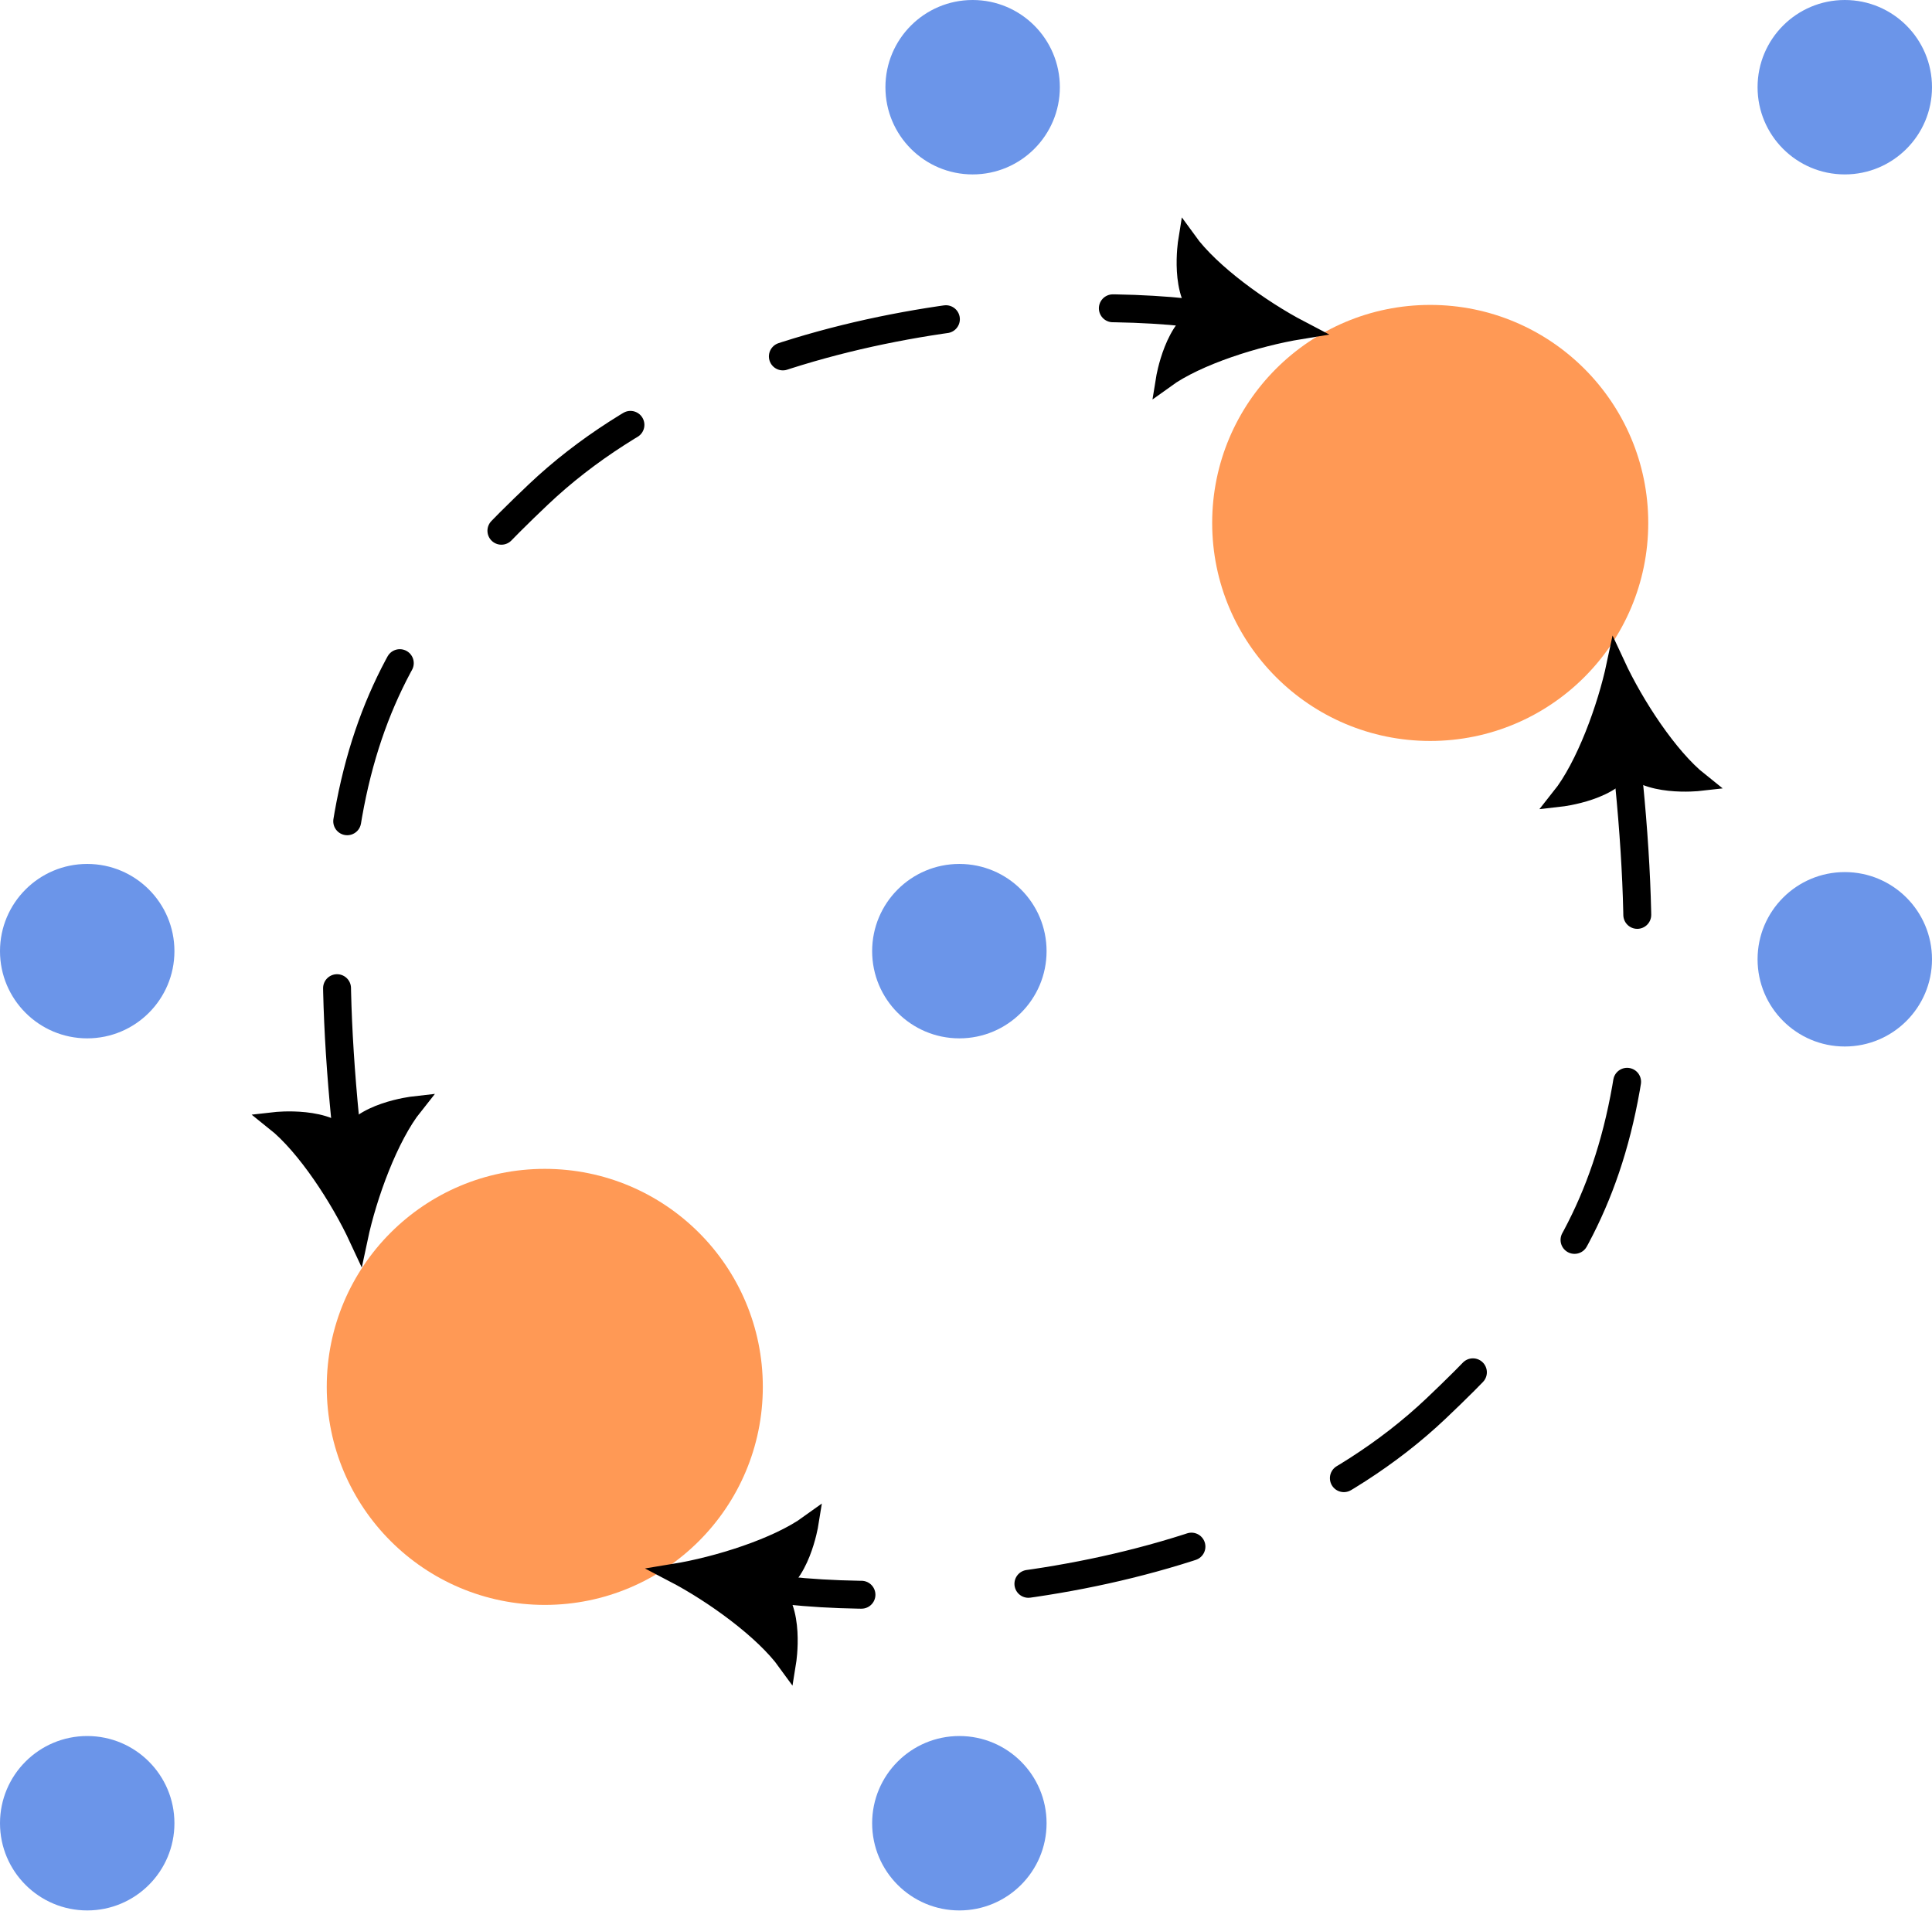
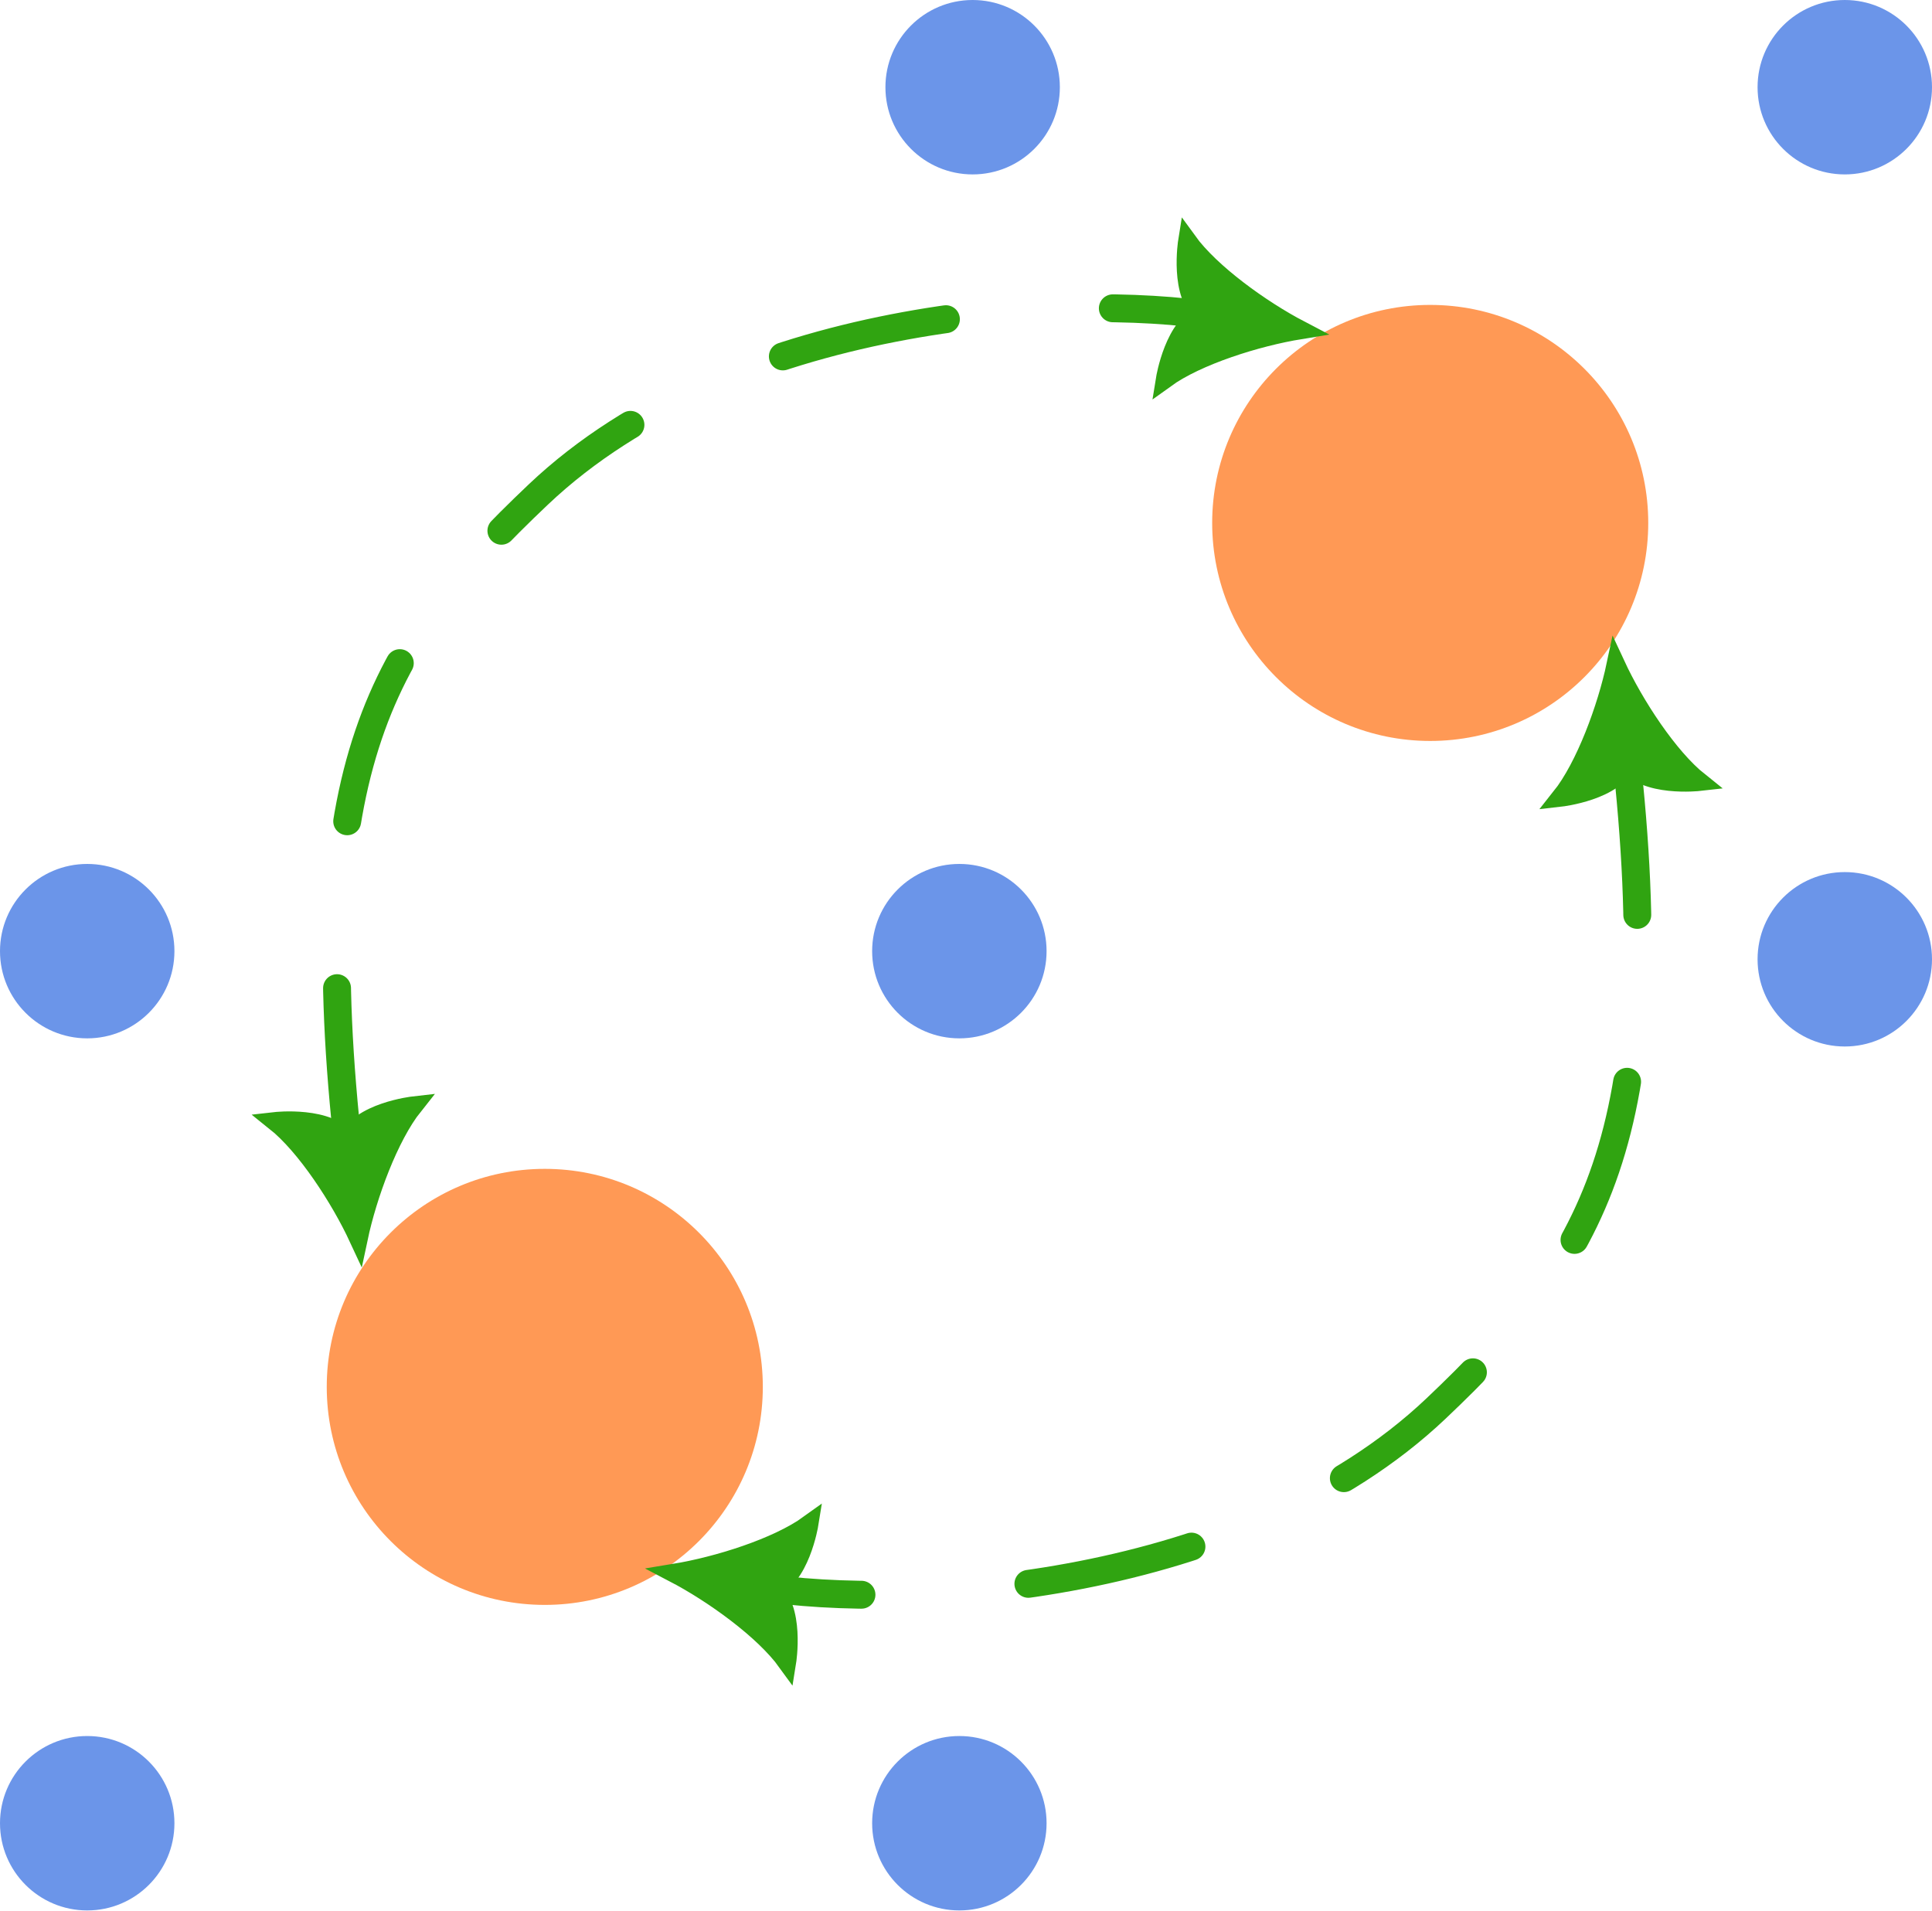
<svg xmlns="http://www.w3.org/2000/svg" width="221.523mm" height="219.066mm" viewBox="0 0 221.523 219.066" version="1.1" id="svg1" xml:space="preserve">
  <defs id="defs1">
    <rect x="909.508" y="439.196" width="449.337" height="121.623" id="rect11" />
    <rect x="876.403" y="101.988" width="312.878" height="238.548" id="rect9" />
    <rect x="1073.464" y="145.203" width="309.42" height="203.975" id="rect8" />
    <marker style="overflow:visible" id="ArrowTriangleStylized-5" refX="0" refY="0" orient="auto-start-reverse" markerWidth="1" markerHeight="1" viewBox="0 0 1 1" preserveAspectRatio="xMidYMid">
      <path transform="scale(0.5)" style="fill:context-stroke;fill-rule:evenodd;stroke:context-stroke;stroke-width:1pt" d="m 6,0 c -3,1 -7,3 -9,5 0,0 0,-4 2,-5 -2,-1 -2,-5 -2,-5 2,2 6,4 9,5 z" id="path4-5" />
    </marker>
    <marker style="overflow:visible" id="marker8-8" refX="0" refY="0" orient="auto-start-reverse" markerWidth="1" markerHeight="1" viewBox="0 0 1 1" preserveAspectRatio="xMidYMid">
      <path transform="scale(0.5)" style="fill:context-stroke;fill-rule:evenodd;stroke:context-stroke;stroke-width:1pt" d="m 6,0 c -3,1 -7,3 -9,5 0,0 0,-4 2,-5 -2,-1 -2,-5 -2,-5 2,2 6,4 9,5 z" id="path8-2" />
    </marker>
    <marker style="overflow:visible" id="ArrowTriangleStylized-5-8" refX="0" refY="0" orient="auto-start-reverse" markerWidth="1" markerHeight="1" viewBox="0 0 1 1" preserveAspectRatio="xMidYMid">
      <path transform="scale(0.5)" style="fill:context-stroke;fill-rule:evenodd;stroke:context-stroke;stroke-width:1pt" d="m 6,0 c -3,1 -7,3 -9,5 0,0 0,-4 2,-5 -2,-1 -2,-5 -2,-5 2,2 6,4 9,5 z" id="path4-5-5" />
    </marker>
    <marker style="overflow:visible" id="marker8-8-8" refX="0" refY="0" orient="auto-start-reverse" markerWidth="1" markerHeight="1" viewBox="0 0 1 1" preserveAspectRatio="xMidYMid">
      <path transform="scale(0.5)" style="fill:context-stroke;fill-rule:evenodd;stroke:context-stroke;stroke-width:1pt" d="m 6,0 c -3,1 -7,3 -9,5 0,0 0,-4 2,-5 -2,-1 -2,-5 -2,-5 2,2 6,4 9,5 z" id="path8-2-3" />
    </marker>
  </defs>
  <g id="layer1" transform="translate(7.07224,-38.96694)">
    <g id="layer1-0" transform="translate(42.92776,188.0331)">
      <circle style="fill:#ff9955;stroke-width:0.372" id="path1" cx="12.465" cy="9.965" r="25" />
      <circle style="fill:#6b95e9;fill-opacity:1;stroke-width:0.232" id="path2-9-2" cx="-40" cy="60" r="10" />
      <circle style="fill:#6b95e9;fill-opacity:1;stroke-width:0.232" id="path2-9-2-9" cx="-40" cy="-40" r="10" />
      <circle style="fill:#6b95e9;fill-opacity:1;stroke-width:0.232" id="path2-9-2-9-54" cx="60" cy="-40" r="10" />
      <circle style="fill:#6b95e9;fill-opacity:1;stroke-width:0.232" id="path2-9-2-9-7" cx="60" cy="60" r="10" />
      <circle style="fill:#ff9955;stroke-width:0.372" id="path1-8" cx="113.988" cy="-89.102" r="25" />
      <circle style="fill:#6b95e9;fill-opacity:1;stroke-width:0.232" id="path2-9-2-9-4" cx="61.523" cy="-139.066" r="10" />
      <circle style="fill:#6b95e9;fill-opacity:1;stroke-width:0.232" id="path2-9-2-9-54-7" cx="161.523" cy="-139.066" r="10" />
      <circle style="fill:#6b95e9;fill-opacity:1;stroke-width:0.232" id="path2-9-2-9-7-9" cx="161.523" cy="-39.066" r="10" />
      <text xml:space="preserve" transform="matrix(0.2645833,0,0,0.2645833,-50,-149.0661)" id="text8" style="white-space:pre;shape-inside:url(#rect8);display:inline;fill:none;fill-opacity:0.311;stroke:#000000;stroke-width:12.095;stroke-linecap:round;stroke-dasharray:72.567, 72.567;stroke-dashoffset:0;stroke-opacity:1" />
      <text xml:space="preserve" transform="matrix(0.2645833,0,0,0.2645833,-50,-149.0661)" id="text9" style="font-style:normal;font-variant:normal;font-weight:normal;font-stretch:normal;font-family:'Times New Roman';-inkscape-font-specification:'Times New Roman, ';white-space:pre;shape-inside:url(#rect9);display:inline;fill:none;fill-opacity:0.311;stroke:#000000;stroke-width:12.095;stroke-linecap:round;stroke-dasharray:72.567, 72.567;stroke-dashoffset:0;stroke-opacity:1" />
      <text xml:space="preserve" style="font-style:normal;font-variant:normal;font-weight:normal;font-stretch:normal;font-size:3.175px;font-family:'Times New Roman';-inkscape-font-specification:'Times New Roman, ';fill:none;fill-opacity:0.311;stroke:#000000;stroke-width:0.4;stroke-linecap:round;stroke-dasharray:none;stroke-dashoffset:0;stroke-opacity:1" x="195.602" y="-116.136" id="text10">
        <tspan id="tspan10" style="stroke-width:0.4;stroke-dasharray:none;stroke-dashoffset:0" x="195.602" y="-116.136" />
      </text>
    </g>
-     <path style="fill:none;fill-opacity:0.311;stroke:#000000;stroke-width:3.2;stroke-linecap:round;stroke-dasharray:19.2, 19.2;stroke-dashoffset:0;stroke-opacity:1;marker-start:url(#ArrowTriangleStylized-5);marker-end:url(#marker8-8)" d="m 32.949,171.421 c -5.04,-44.483 3.74,-58.735 21.711,-75.759 C 76.687,74.796 115.147,72.465 132.546,75.269" id="path6-8" />
-     <path style="fill:none;fill-opacity:0.311;stroke:#000000;stroke-width:3.2;stroke-linecap:round;stroke-dasharray:19.2, 19.2;stroke-dashoffset:0;stroke-opacity:1;marker-start:url(#ArrowTriangleStylized-5-8);marker-end:url(#marker8-8-8)" d="m 179.283,124.731 c 5.04,44.483 -3.74,58.735 -21.711,75.759 -22.027,20.866 -60.487,23.198 -77.886,20.393" id="path6-8-6" />
+     <path style="fill:none;fill-opacity:0.311;stroke:#30a411;stroke-width:3.2;stroke-linecap:round;stroke-dasharray:19.2, 19.2;stroke-dashoffset:0;stroke-opacity:1;marker-start:url(#ArrowTriangleStylized-5);marker-end:url(#marker8-8)" d="m 32.949,171.421 c -5.04,-44.483 3.74,-58.735 21.711,-75.759 C 76.687,74.796 115.147,72.465 132.546,75.269" id="path6-8" />
+     <path style="fill:none;fill-opacity:0.311;stroke:#30a411;stroke-width:3.2;stroke-linecap:round;stroke-dasharray:19.2, 19.2;stroke-dashoffset:0;stroke-opacity:1;marker-start:url(#ArrowTriangleStylized-5-8);marker-end:url(#marker8-8-8)" d="m 179.283,124.731 c 5.04,44.483 -3.74,58.735 -21.711,75.759 -22.027,20.866 -60.487,23.198 -77.886,20.393" id="path6-8-6" />
  </g>
</svg>
